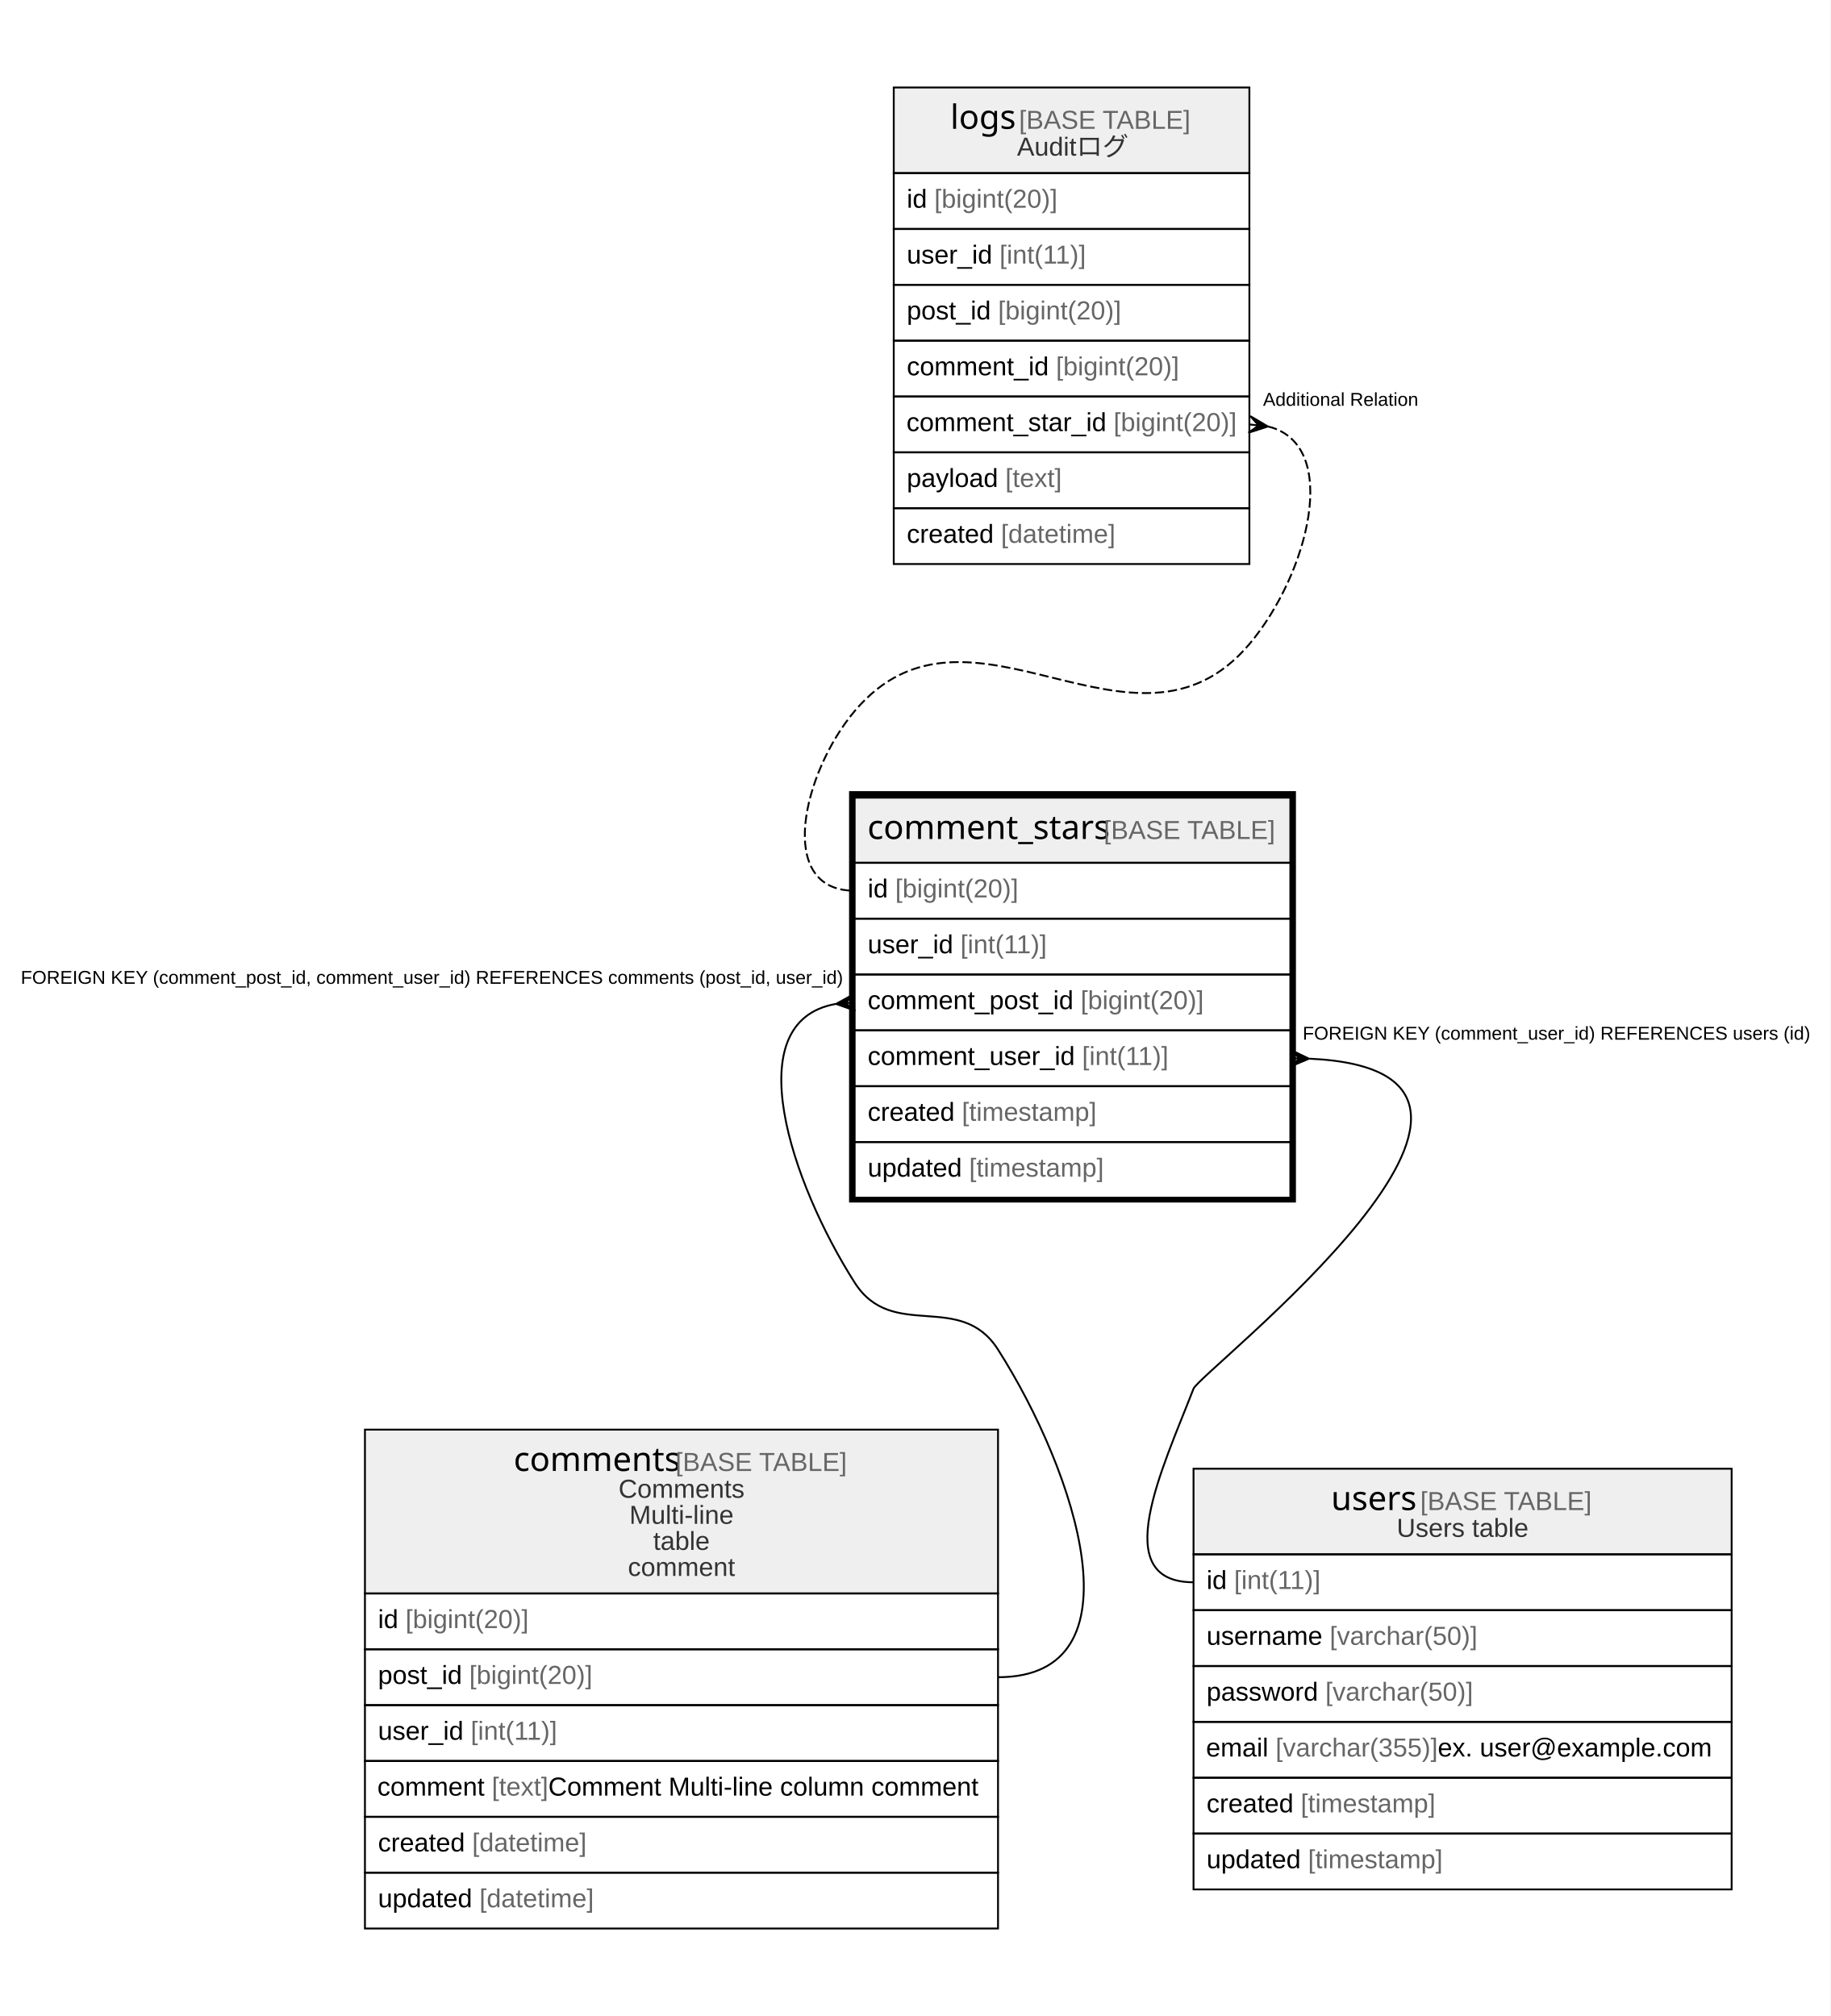
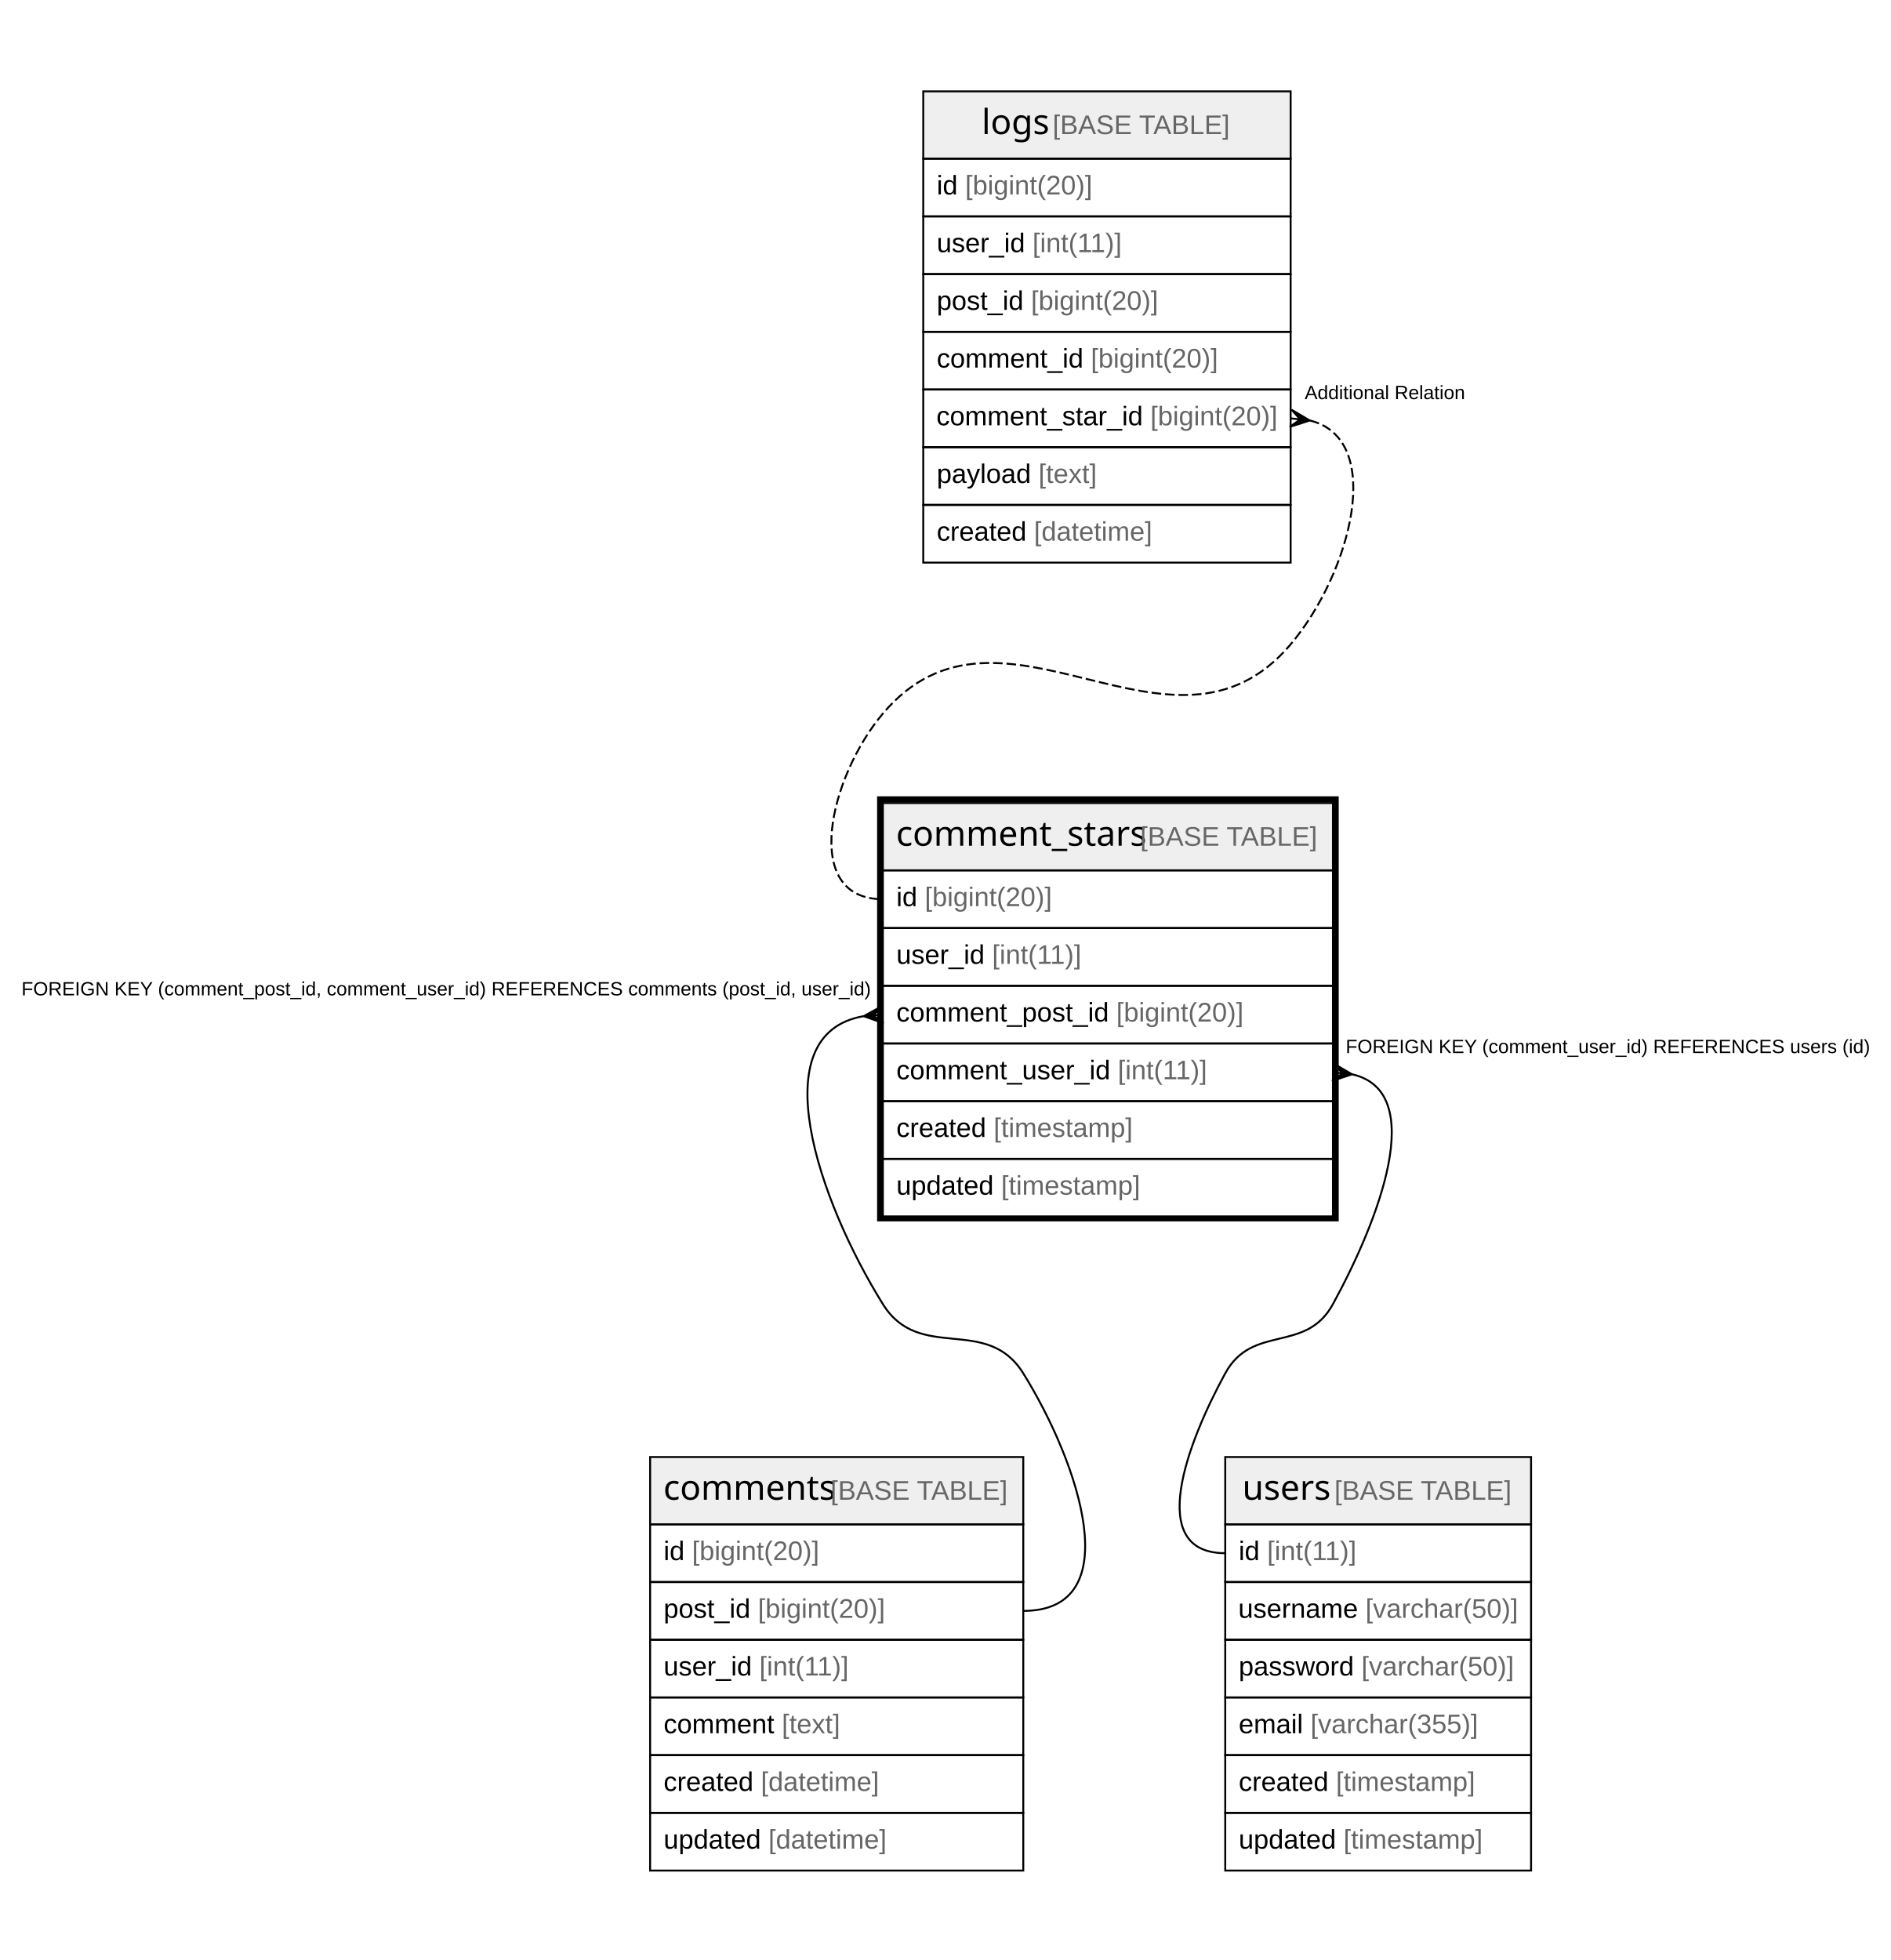
- <svg xmlns="http://www.w3.org/2000/svg" width="983pt" height="1083pt" viewBox="0.00 0.00 983.00 1083.00">
-   <g id="graph0" class="graph" transform="scale(1 1) rotate(0) translate(4 1079)">
-     <polygon fill="#ffffff" stroke="transparent" points="-4,4 -4,-1079 979,-1079 979,4 -4,4" />
+ <svg xmlns="http://www.w3.org/2000/svg" width="983pt" height="1019pt" viewBox="0.00 0.00 983.00 1019.00">
+   <g id="graph0" class="graph" transform="scale(1 1) rotate(0) translate(4 1015)">
+     <polygon fill="#ffffff" stroke="transparent" points="-4,4 -4,-1015 979,-1015 979,4 -4,4" />
    <g id="node1" class="node">
-       <polygon fill="#efefef" stroke="transparent" points="455,-615.5 455,-650.5 689,-650.5 689,-615.5 455,-615.5" />
-       <polygon fill="none" stroke="#000000" points="455,-615.5 455,-650.5 689,-650.5 689,-615.5 455,-615.5" />
-       <text text-anchor="start" x="461.867" y="-628.3" font-family="Arial Bold" font-size="18.00" fill="#000000">comment_stars</text>
-       <text text-anchor="start" x="584.879" y="-628.3" font-family="Arial" font-size="14.00" fill="#000000"> </text>
-       <text text-anchor="start" x="588.77" y="-628.3" font-family="Arial" font-size="14.00" fill="#666666">[BASE TABLE]</text>
-       <polygon fill="none" stroke="#000000" points="455,-585.5 455,-615.5 689,-615.5 689,-585.5 455,-585.5" />
-       <text text-anchor="start" x="462" y="-596.9" font-family="Arial" font-size="14.00" fill="#000000">id </text>
-       <text text-anchor="start" x="476.78" y="-596.9" font-family="Arial" font-size="14.00" fill="#666666">[bigint(20)]</text>
-       <polygon fill="none" stroke="#000000" points="455,-555.5 455,-585.5 689,-585.5 689,-555.5 455,-555.5" />
-       <text text-anchor="start" x="462" y="-566.9" font-family="Arial" font-size="14.00" fill="#000000">user_id </text>
-       <text text-anchor="start" x="511.788" y="-566.9" font-family="Arial" font-size="14.00" fill="#666666">[int(11)]</text>
-       <polygon fill="none" stroke="#000000" points="455,-525.5 455,-555.5 689,-555.5 689,-525.5 455,-525.5" />
-       <text text-anchor="start" x="462" y="-536.9" font-family="Arial" font-size="14.00" fill="#000000">comment_post_id </text>
-       <text text-anchor="start" x="576.36" y="-536.9" font-family="Arial" font-size="14.00" fill="#666666">[bigint(20)]</text>
-       <polygon fill="none" stroke="#000000" points="455,-495.5 455,-525.5 689,-525.5 689,-495.5 455,-495.5" />
-       <text text-anchor="start" x="462" y="-506.9" font-family="Arial" font-size="14.00" fill="#000000">comment_user_id </text>
-       <text text-anchor="start" x="577.13" y="-506.9" font-family="Arial" font-size="14.00" fill="#666666">[int(11)]</text>
-       <polygon fill="none" stroke="#000000" points="455,-465.5 455,-495.5 689,-495.5 689,-465.5 455,-465.5" />
-       <text text-anchor="start" x="462" y="-476.9" font-family="Arial" font-size="14.00" fill="#000000">created </text>
-       <text text-anchor="start" x="512.572" y="-476.9" font-family="Arial" font-size="14.00" fill="#666666">[timestamp]</text>
-       <polygon fill="none" stroke="#000000" points="455,-435.5 455,-465.5 689,-465.5 689,-435.5 455,-435.5" />
-       <text text-anchor="start" x="462" y="-446.9" font-family="Arial" font-size="14.00" fill="#000000">updated </text>
-       <text text-anchor="start" x="516.477" y="-446.9" font-family="Arial" font-size="14.00" fill="#666666">[timestamp]</text>
-       <polygon fill="none" stroke="#000000" stroke-width="3" points="453.5,-434.5 453.5,-652.5 690.5,-652.5 690.5,-434.5 453.5,-434.5" />
+       <polygon fill="#efefef" stroke="transparent" points="455,-562.5 455,-597.5 689,-597.5 689,-562.5 455,-562.5" />
+       <polygon fill="none" stroke="#000000" points="455,-562.5 455,-597.5 689,-597.5 689,-562.5 455,-562.5" />
+       <text text-anchor="start" x="461.867" y="-575.3" font-family="Arial Bold" font-size="18.00" fill="#000000">comment_stars</text>
+       <text text-anchor="start" x="584.879" y="-575.3" font-family="Arial" font-size="14.00" fill="#000000"> </text>
+       <text text-anchor="start" x="588.77" y="-575.3" font-family="Arial" font-size="14.00" fill="#666666">[BASE TABLE]</text>
+       <polygon fill="none" stroke="#000000" points="455,-532.5 455,-562.5 689,-562.5 689,-532.5 455,-532.5" />
+       <text text-anchor="start" x="462" y="-543.9" font-family="Arial" font-size="14.00" fill="#000000">id </text>
+       <text text-anchor="start" x="476.78" y="-543.9" font-family="Arial" font-size="14.00" fill="#666666">[bigint(20)]</text>
+       <polygon fill="none" stroke="#000000" points="455,-502.5 455,-532.5 689,-532.5 689,-502.5 455,-502.5" />
+       <text text-anchor="start" x="462" y="-513.9" font-family="Arial" font-size="14.00" fill="#000000">user_id </text>
+       <text text-anchor="start" x="511.788" y="-513.9" font-family="Arial" font-size="14.00" fill="#666666">[int(11)]</text>
+       <polygon fill="none" stroke="#000000" points="455,-472.5 455,-502.5 689,-502.5 689,-472.5 455,-472.5" />
+       <text text-anchor="start" x="462" y="-483.9" font-family="Arial" font-size="14.00" fill="#000000">comment_post_id </text>
+       <text text-anchor="start" x="576.36" y="-483.9" font-family="Arial" font-size="14.00" fill="#666666">[bigint(20)]</text>
+       <polygon fill="none" stroke="#000000" points="455,-442.5 455,-472.5 689,-472.5 689,-442.5 455,-442.5" />
+       <text text-anchor="start" x="462" y="-453.9" font-family="Arial" font-size="14.00" fill="#000000">comment_user_id </text>
+       <text text-anchor="start" x="577.13" y="-453.9" font-family="Arial" font-size="14.00" fill="#666666">[int(11)]</text>
+       <polygon fill="none" stroke="#000000" points="455,-412.5 455,-442.5 689,-442.5 689,-412.5 455,-412.5" />
+       <text text-anchor="start" x="462" y="-423.9" font-family="Arial" font-size="14.00" fill="#000000">created </text>
+       <text text-anchor="start" x="512.572" y="-423.9" font-family="Arial" font-size="14.00" fill="#666666">[timestamp]</text>
+       <polygon fill="none" stroke="#000000" points="455,-382.5 455,-412.5 689,-412.5 689,-382.5 455,-382.5" />
+       <text text-anchor="start" x="462" y="-393.9" font-family="Arial" font-size="14.00" fill="#000000">updated </text>
+       <text text-anchor="start" x="516.477" y="-393.9" font-family="Arial" font-size="14.00" fill="#666666">[timestamp]</text>
+       <polygon fill="none" stroke="#000000" stroke-width="3" points="453.5,-381.5 453.5,-599.5 690.5,-599.5 690.5,-381.5 453.5,-381.5" />
    </g>
    <g id="node3" class="node">
-       <polygon fill="#efefef" stroke="transparent" points="192,-223 192,-311 532,-311 532,-223 192,-223" />
-       <polygon fill="none" stroke="#000000" points="192,-223 192,-311 532,-311 532,-223 192,-223" />
-       <text text-anchor="start" x="271.87" y="-288.8" font-family="Arial Bold" font-size="18.00" fill="#000000">comments</text>
-       <text text-anchor="start" x="354.876" y="-288.8" font-family="Arial" font-size="14.00" fill="#000000"> </text>
-       <text text-anchor="start" x="358.766" y="-288.8" font-family="Arial" font-size="14.00" fill="#666666">[BASE TABLE]</text>
-       <text text-anchor="start" x="328.167" y="-274.4" font-family="Arial" font-size="14.00" fill="#333333">Comments</text>
-       <text text-anchor="start" x="334.007" y="-260.4" font-family="Arial" font-size="14.00" fill="#333333">Multi-line</text>
-       <text text-anchor="start" x="346.827" y="-246.4" font-family="Arial" font-size="14.00" fill="#333333">table</text>
-       <text text-anchor="start" x="333.22" y="-232.4" font-family="Arial" font-size="14.00" fill="#333333">comment</text>
-       <polygon fill="none" stroke="#000000" points="192,-193 192,-223 532,-223 532,-193 192,-193" />
-       <text text-anchor="start" x="199" y="-204.4" font-family="Arial" font-size="14.00" fill="#000000">id </text>
-       <text text-anchor="start" x="213.78" y="-204.4" font-family="Arial" font-size="14.00" fill="#666666">[bigint(20)]</text>
-       <polygon fill="none" stroke="#000000" points="192,-163 192,-193 532,-193 532,-163 192,-163" />
-       <text text-anchor="start" x="199" y="-174.4" font-family="Arial" font-size="14.00" fill="#000000">post_id </text>
-       <text text-anchor="start" x="248.018" y="-174.4" font-family="Arial" font-size="14.00" fill="#666666">[bigint(20)]</text>
-       <polygon fill="none" stroke="#000000" points="192,-133 192,-163 532,-163 532,-133 192,-133" />
-       <text text-anchor="start" x="199" y="-144.4" font-family="Arial" font-size="14.00" fill="#000000">user_id </text>
-       <text text-anchor="start" x="248.788" y="-144.4" font-family="Arial" font-size="14.00" fill="#666666">[int(11)]</text>
-       <polygon fill="none" stroke="#000000" points="192,-103 192,-133 532,-133 532,-103 192,-103" />
-       <text text-anchor="start" x="198.658" y="-114.4" font-family="Arial" font-size="14.00" fill="#000000">comment </text>
-       <text text-anchor="start" x="260.108" y="-114.4" font-family="Arial" font-size="14.00" fill="#666666">[text]</text>
-       <text text-anchor="start" x="290.453" y="-114.4" font-family="Arial" font-size="14.00" fill="#000000"> Comment Multi-line column comment</text>
-       <polygon fill="none" stroke="#000000" points="192,-73 192,-103 532,-103 532,-73 192,-73" />
-       <text text-anchor="start" x="199" y="-84.4" font-family="Arial" font-size="14.00" fill="#000000">created </text>
-       <text text-anchor="start" x="249.572" y="-84.4" font-family="Arial" font-size="14.00" fill="#666666">[datetime]</text>
-       <polygon fill="none" stroke="#000000" points="192,-43 192,-73 532,-73 532,-43 192,-43" />
-       <text text-anchor="start" x="199" y="-54.4" font-family="Arial" font-size="14.00" fill="#000000">updated </text>
-       <text text-anchor="start" x="253.477" y="-54.4" font-family="Arial" font-size="14.00" fill="#666666">[datetime]</text>
+       <polygon fill="#efefef" stroke="transparent" points="334,-222.5 334,-257.5 528,-257.5 528,-222.5 334,-222.5" />
+       <polygon fill="none" stroke="#000000" points="334,-222.5 334,-257.5 528,-257.5 528,-222.5 334,-222.5" />
+       <text text-anchor="start" x="340.87" y="-235.3" font-family="Arial Bold" font-size="18.00" fill="#000000">comments</text>
+       <text text-anchor="start" x="423.876" y="-235.3" font-family="Arial" font-size="14.00" fill="#000000"> </text>
+       <text text-anchor="start" x="427.766" y="-235.3" font-family="Arial" font-size="14.00" fill="#666666">[BASE TABLE]</text>
+       <polygon fill="none" stroke="#000000" points="334,-192.5 334,-222.5 528,-222.5 528,-192.5 334,-192.5" />
+       <text text-anchor="start" x="341" y="-203.9" font-family="Arial" font-size="14.00" fill="#000000">id </text>
+       <text text-anchor="start" x="355.78" y="-203.9" font-family="Arial" font-size="14.00" fill="#666666">[bigint(20)]</text>
+       <polygon fill="none" stroke="#000000" points="334,-162.5 334,-192.5 528,-192.5 528,-162.5 334,-162.5" />
+       <text text-anchor="start" x="341" y="-173.9" font-family="Arial" font-size="14.00" fill="#000000">post_id </text>
+       <text text-anchor="start" x="390.018" y="-173.9" font-family="Arial" font-size="14.00" fill="#666666">[bigint(20)]</text>
+       <polygon fill="none" stroke="#000000" points="334,-132.5 334,-162.5 528,-162.5 528,-132.5 334,-132.5" />
+       <text text-anchor="start" x="341" y="-143.9" font-family="Arial" font-size="14.00" fill="#000000">user_id </text>
+       <text text-anchor="start" x="390.788" y="-143.9" font-family="Arial" font-size="14.00" fill="#666666">[int(11)]</text>
+       <polygon fill="none" stroke="#000000" points="334,-102.5 334,-132.5 528,-132.5 528,-102.5 334,-102.5" />
+       <text text-anchor="start" x="341" y="-113.9" font-family="Arial" font-size="14.00" fill="#000000">comment </text>
+       <text text-anchor="start" x="402.45" y="-113.9" font-family="Arial" font-size="14.00" fill="#666666">[text]</text>
+       <polygon fill="none" stroke="#000000" points="334,-72.5 334,-102.5 528,-102.5 528,-72.5 334,-72.5" />
+       <text text-anchor="start" x="341" y="-83.9" font-family="Arial" font-size="14.00" fill="#000000">created </text>
+       <text text-anchor="start" x="391.572" y="-83.9" font-family="Arial" font-size="14.00" fill="#666666">[datetime]</text>
+       <polygon fill="none" stroke="#000000" points="334,-42.5 334,-72.5 528,-72.5 528,-42.5 334,-42.5" />
+       <text text-anchor="start" x="341" y="-53.9" font-family="Arial" font-size="14.00" fill="#000000">updated </text>
+       <text text-anchor="start" x="395.477" y="-53.9" font-family="Arial" font-size="14.00" fill="#666666">[datetime]</text>
    </g>
    <g id="edge2" class="edge">
-       <path fill="none" stroke="#000000" d="M444.889,-539.678C391.514,-530.324 421.053,-443.346 455,-390 475.282,-358.128 511.718,-385.872 532,-354 573.996,-288.007 610.222,-178 532,-178" />
-       <polygon fill="#000000" stroke="#000000" points="445.033,-539.689 454.635,-544.985 450.017,-540.095 455,-540.5 455,-540.5 455,-540.5 450.017,-540.095 455.365,-536.015 445.033,-539.689 445.033,-539.689" />
-       <text text-anchor="start" x="7.144" y="-550.5" font-family="Arial" font-size="10.00" fill="#000000">FOREIGN KEY (comment_post_id, comment_user_id) REFERENCES comments (post_id, user_id)</text>
+       <path fill="none" stroke="#000000" d="M444.894,-486.681C391.575,-477.362 421.61,-390.696 455,-337 474.103,-306.28 508.897,-331.72 528,-301 556.985,-254.388 582.889,-177.5 528,-177.5" />
+       <polygon fill="#000000" stroke="#000000" points="445.033,-486.692 454.636,-491.985 450.016,-487.096 455,-487.5 455,-487.5 455,-487.5 450.016,-487.096 455.364,-483.015 445.033,-486.692 445.033,-486.692" />
+       <text text-anchor="start" x="7.144" y="-497.5" font-family="Arial" font-size="10.00" fill="#000000">FOREIGN KEY (comment_post_id, comment_user_id) REFERENCES comments (post_id, user_id)</text>
    </g>
    <g id="node4" class="node">
-       <polygon fill="#efefef" stroke="transparent" points="637,-244 637,-290 926,-290 926,-244 637,-244" />
-       <polygon fill="none" stroke="#000000" points="637,-244 637,-290 926,-290 926,-244 637,-244" />
-       <text text-anchor="start" x="710.871" y="-267.8" font-family="Arial Bold" font-size="18.00" fill="#000000">users</text>
-       <text text-anchor="start" x="754.875" y="-267.8" font-family="Arial" font-size="14.00" fill="#000000"> </text>
-       <text text-anchor="start" x="758.766" y="-267.8" font-family="Arial" font-size="14.00" fill="#666666">[BASE TABLE]</text>
-       <text text-anchor="start" x="746.107" y="-253.4" font-family="Arial" font-size="14.00" fill="#333333">Users table</text>
-       <polygon fill="none" stroke="#000000" points="637,-214 637,-244 926,-244 926,-214 637,-214" />
-       <text text-anchor="start" x="644" y="-225.4" font-family="Arial" font-size="14.00" fill="#000000">id </text>
-       <text text-anchor="start" x="658.78" y="-225.4" font-family="Arial" font-size="14.00" fill="#666666">[int(11)]</text>
-       <polygon fill="none" stroke="#000000" points="637,-184 637,-214 926,-214 926,-184 637,-184" />
-       <text text-anchor="start" x="644" y="-195.4" font-family="Arial" font-size="14.00" fill="#000000">username </text>
-       <text text-anchor="start" x="710.125" y="-195.4" font-family="Arial" font-size="14.00" fill="#666666">[varchar(50)]</text>
-       <polygon fill="none" stroke="#000000" points="637,-154 637,-184 926,-184 926,-154 637,-154" />
-       <text text-anchor="start" x="644" y="-165.4" font-family="Arial" font-size="14.00" fill="#000000">password </text>
-       <text text-anchor="start" x="707.788" y="-165.4" font-family="Arial" font-size="14.00" fill="#666666">[varchar(50)]</text>
-       <polygon fill="none" stroke="#000000" points="637,-124 637,-154 926,-154 926,-124 637,-124" />
-       <text text-anchor="start" x="643.716" y="-135.4" font-family="Arial" font-size="14.00" fill="#000000">email </text>
-       <text text-anchor="start" x="681.045" y="-135.4" font-family="Arial" font-size="14.00" fill="#666666">[varchar(355)]</text>
-       <text text-anchor="start" x="768.164" y="-135.4" font-family="Arial" font-size="14.00" fill="#000000"> ex. user@example.com</text>
-       <polygon fill="none" stroke="#000000" points="637,-94 637,-124 926,-124 926,-94 637,-94" />
-       <text text-anchor="start" x="644" y="-105.4" font-family="Arial" font-size="14.00" fill="#000000">created </text>
-       <text text-anchor="start" x="694.572" y="-105.4" font-family="Arial" font-size="14.00" fill="#666666">[timestamp]</text>
-       <polygon fill="none" stroke="#000000" points="637,-64 637,-94 926,-94 926,-64 637,-64" />
-       <text text-anchor="start" x="644" y="-75.4" font-family="Arial" font-size="14.00" fill="#000000">updated </text>
-       <text text-anchor="start" x="698.477" y="-75.4" font-family="Arial" font-size="14.00" fill="#666666">[timestamp]</text>
+       <polygon fill="#efefef" stroke="transparent" points="633,-222.5 633,-257.5 792,-257.5 792,-222.5 633,-222.5" />
+       <polygon fill="none" stroke="#000000" points="633,-222.5 633,-257.5 792,-257.5 792,-222.5 633,-222.5" />
+       <text text-anchor="start" x="641.871" y="-235.3" font-family="Arial Bold" font-size="18.00" fill="#000000">users</text>
+       <text text-anchor="start" x="685.875" y="-235.3" font-family="Arial" font-size="14.00" fill="#000000"> </text>
+       <text text-anchor="start" x="689.766" y="-235.3" font-family="Arial" font-size="14.00" fill="#666666">[BASE TABLE]</text>
+       <polygon fill="none" stroke="#000000" points="633,-192.5 633,-222.5 792,-222.5 792,-192.5 633,-192.5" />
+       <text text-anchor="start" x="640" y="-203.9" font-family="Arial" font-size="14.00" fill="#000000">id </text>
+       <text text-anchor="start" x="654.78" y="-203.9" font-family="Arial" font-size="14.00" fill="#666666">[int(11)]</text>
+       <polygon fill="none" stroke="#000000" points="633,-162.5 633,-192.5 792,-192.5 792,-162.5 633,-162.5" />
+       <text text-anchor="start" x="639.769" y="-173.9" font-family="Arial" font-size="14.00" fill="#000000">username </text>
+       <text text-anchor="start" x="705.894" y="-173.9" font-family="Arial" font-size="14.00" fill="#666666">[varchar(50)]</text>
+       <polygon fill="none" stroke="#000000" points="633,-132.5 633,-162.5 792,-162.5 792,-132.5 633,-132.5" />
+       <text text-anchor="start" x="640" y="-143.9" font-family="Arial" font-size="14.00" fill="#000000">password </text>
+       <text text-anchor="start" x="703.788" y="-143.9" font-family="Arial" font-size="14.00" fill="#666666">[varchar(50)]</text>
+       <polygon fill="none" stroke="#000000" points="633,-102.5 633,-132.5 792,-132.5 792,-102.5 633,-102.5" />
+       <text text-anchor="start" x="640" y="-113.9" font-family="Arial" font-size="14.00" fill="#000000">email </text>
+       <text text-anchor="start" x="677.33" y="-113.9" font-family="Arial" font-size="14.00" fill="#666666">[varchar(355)]</text>
+       <polygon fill="none" stroke="#000000" points="633,-72.5 633,-102.5 792,-102.5 792,-72.5 633,-72.5" />
+       <text text-anchor="start" x="640" y="-83.9" font-family="Arial" font-size="14.00" fill="#000000">created </text>
+       <text text-anchor="start" x="690.572" y="-83.9" font-family="Arial" font-size="14.00" fill="#666666">[timestamp]</text>
+       <polygon fill="none" stroke="#000000" points="633,-42.5 633,-72.5 792,-72.5 792,-42.5 633,-42.5" />
+       <text text-anchor="start" x="640" y="-53.9" font-family="Arial" font-size="14.00" fill="#000000">updated </text>
+       <text text-anchor="start" x="694.477" y="-53.9" font-family="Arial" font-size="14.00" fill="#666666">[timestamp]</text>
    </g>
    <g id="edge3" class="edge">
-       <path fill="none" stroke="#000000" d="M699.442,-510.27C849.967,-503.345 640.514,-342.067 637,-333 620.295,-289.902 590.778,-229 637,-229" />
-       <polygon fill="#000000" stroke="#000000" points="698.998,-510.28 688.901,-506.001 693.999,-510.39 689,-510.5 689,-510.5 689,-510.5 693.999,-510.39 689.099,-514.999 698.998,-510.28 698.998,-510.28" />
-       <text text-anchor="start" x="695.609" y="-520.5" font-family="Arial" font-size="10.00" fill="#000000">FOREIGN KEY (comment_user_id) REFERENCES users (id)</text>
+       <path fill="none" stroke="#000000" d="M699.118,-456.445C738.644,-447.296 712.859,-380.701 689,-337 674.822,-311.03 647.178,-326.97 633,-301 613.087,-264.526 591.444,-207.5 633,-207.5" />
+       <polygon fill="#000000" stroke="#000000" points="698.946,-456.463 688.533,-453.024 693.973,-456.981 689,-457.5 689,-457.5 689,-457.5 693.973,-456.981 689.467,-461.976 698.946,-456.463 698.946,-456.463" />
+       <text text-anchor="start" x="695.609" y="-467.5" font-family="Arial" font-size="10.00" fill="#000000">FOREIGN KEY (comment_user_id) REFERENCES users (id)</text>
    </g>
    <g id="node2" class="node">
-       <polygon fill="#efefef" stroke="transparent" points="476,-986 476,-1032 667,-1032 667,-986 476,-986" />
-       <polygon fill="none" stroke="#000000" points="476,-986 476,-1032 667,-1032 667,-986 476,-986" />
-       <text text-anchor="start" x="506.37" y="-1009.8" font-family="Arial Bold" font-size="18.00" fill="#000000">logs</text>
-       <text text-anchor="start" x="539.376" y="-1009.8" font-family="Arial" font-size="14.00" fill="#000000"> </text>
-       <text text-anchor="start" x="543.267" y="-1009.8" font-family="Arial" font-size="14.00" fill="#666666">[BASE TABLE]</text>
-       <text text-anchor="start" x="542.206" y="-995.4" font-family="Arial" font-size="14.00" fill="#333333">Auditログ</text>
-       <polygon fill="none" stroke="#000000" points="476,-956 476,-986 667,-986 667,-956 476,-956" />
-       <text text-anchor="start" x="483" y="-967.4" font-family="Arial" font-size="14.00" fill="#000000">id </text>
-       <text text-anchor="start" x="497.78" y="-967.4" font-family="Arial" font-size="14.00" fill="#666666">[bigint(20)]</text>
-       <polygon fill="none" stroke="#000000" points="476,-926 476,-956 667,-956 667,-926 476,-926" />
-       <text text-anchor="start" x="483" y="-937.4" font-family="Arial" font-size="14.00" fill="#000000">user_id </text>
-       <text text-anchor="start" x="532.788" y="-937.4" font-family="Arial" font-size="14.00" fill="#666666">[int(11)]</text>
-       <polygon fill="none" stroke="#000000" points="476,-896 476,-926 667,-926 667,-896 476,-896" />
-       <text text-anchor="start" x="483" y="-907.4" font-family="Arial" font-size="14.00" fill="#000000">post_id </text>
-       <text text-anchor="start" x="532.018" y="-907.4" font-family="Arial" font-size="14.00" fill="#666666">[bigint(20)]</text>
-       <polygon fill="none" stroke="#000000" points="476,-866 476,-896 667,-896 667,-866 476,-866" />
-       <text text-anchor="start" x="483" y="-877.4" font-family="Arial" font-size="14.00" fill="#000000">comment_id </text>
-       <text text-anchor="start" x="563.122" y="-877.4" font-family="Arial" font-size="14.00" fill="#666666">[bigint(20)]</text>
-       <polygon fill="none" stroke="#000000" points="476,-836 476,-866 667,-866 667,-836 476,-836" />
-       <text text-anchor="start" x="482.821" y="-847.4" font-family="Arial" font-size="14.00" fill="#000000">comment_star_id </text>
-       <text text-anchor="start" x="594.06" y="-847.4" font-family="Arial" font-size="14.00" fill="#666666">[bigint(20)]</text>
-       <polygon fill="none" stroke="#000000" points="476,-806 476,-836 667,-836 667,-806 476,-806" />
-       <text text-anchor="start" x="483" y="-817.4" font-family="Arial" font-size="14.00" fill="#000000">payload </text>
-       <text text-anchor="start" x="535.91" y="-817.4" font-family="Arial" font-size="14.00" fill="#666666">[text]</text>
-       <polygon fill="none" stroke="#000000" points="476,-776 476,-806 667,-806 667,-776 476,-776" />
-       <text text-anchor="start" x="483" y="-787.4" font-family="Arial" font-size="14.00" fill="#000000">created </text>
-       <text text-anchor="start" x="533.572" y="-787.4" font-family="Arial" font-size="14.00" fill="#666666">[datetime]</text>
+       <polygon fill="#efefef" stroke="transparent" points="476,-932.5 476,-967.5 667,-967.5 667,-932.5 476,-932.5" />
+       <polygon fill="none" stroke="#000000" points="476,-932.5 476,-967.5 667,-967.5 667,-932.5 476,-932.5" />
+       <text text-anchor="start" x="506.37" y="-945.3" font-family="Arial Bold" font-size="18.00" fill="#000000">logs</text>
+       <text text-anchor="start" x="539.376" y="-945.3" font-family="Arial" font-size="14.00" fill="#000000"> </text>
+       <text text-anchor="start" x="543.267" y="-945.3" font-family="Arial" font-size="14.00" fill="#666666">[BASE TABLE]</text>
+       <polygon fill="none" stroke="#000000" points="476,-902.5 476,-932.5 667,-932.5 667,-902.5 476,-902.5" />
+       <text text-anchor="start" x="483" y="-913.9" font-family="Arial" font-size="14.00" fill="#000000">id </text>
+       <text text-anchor="start" x="497.78" y="-913.9" font-family="Arial" font-size="14.00" fill="#666666">[bigint(20)]</text>
+       <polygon fill="none" stroke="#000000" points="476,-872.5 476,-902.5 667,-902.5 667,-872.5 476,-872.5" />
+       <text text-anchor="start" x="483" y="-883.9" font-family="Arial" font-size="14.00" fill="#000000">user_id </text>
+       <text text-anchor="start" x="532.788" y="-883.9" font-family="Arial" font-size="14.00" fill="#666666">[int(11)]</text>
+       <polygon fill="none" stroke="#000000" points="476,-842.5 476,-872.5 667,-872.5 667,-842.5 476,-842.5" />
+       <text text-anchor="start" x="483" y="-853.9" font-family="Arial" font-size="14.00" fill="#000000">post_id </text>
+       <text text-anchor="start" x="532.018" y="-853.9" font-family="Arial" font-size="14.00" fill="#666666">[bigint(20)]</text>
+       <polygon fill="none" stroke="#000000" points="476,-812.5 476,-842.5 667,-842.5 667,-812.5 476,-812.5" />
+       <text text-anchor="start" x="483" y="-823.9" font-family="Arial" font-size="14.00" fill="#000000">comment_id </text>
+       <text text-anchor="start" x="563.122" y="-823.9" font-family="Arial" font-size="14.00" fill="#666666">[bigint(20)]</text>
+       <polygon fill="none" stroke="#000000" points="476,-782.5 476,-812.5 667,-812.5 667,-782.5 476,-782.5" />
+       <text text-anchor="start" x="482.821" y="-793.9" font-family="Arial" font-size="14.00" fill="#000000">comment_star_id </text>
+       <text text-anchor="start" x="594.06" y="-793.9" font-family="Arial" font-size="14.00" fill="#666666">[bigint(20)]</text>
+       <polygon fill="none" stroke="#000000" points="476,-752.5 476,-782.5 667,-782.5 667,-752.5 476,-752.5" />
+       <text text-anchor="start" x="483" y="-763.9" font-family="Arial" font-size="14.00" fill="#000000">payload </text>
+       <text text-anchor="start" x="535.91" y="-763.9" font-family="Arial" font-size="14.00" fill="#666666">[text]</text>
+       <polygon fill="none" stroke="#000000" points="476,-722.5 476,-752.5 667,-752.5 667,-722.5 476,-722.5" />
+       <text text-anchor="start" x="483" y="-733.9" font-family="Arial" font-size="14.00" fill="#000000">created </text>
+       <text text-anchor="start" x="533.572" y="-733.9" font-family="Arial" font-size="14.00" fill="#666666">[datetime]</text>
    </g>
    <g id="edge1" class="edge">
-       <path fill="none" stroke="#000000" stroke-dasharray="5,2" d="M677.028,-849.884C716.753,-840.228 698.458,-770.251 667,-733 605.337,-659.983 516.663,-770.017 455,-697 427.328,-664.233 412.111,-600.5 455,-600.5" />
-       <polygon fill="#000000" stroke="#000000" points="676.939,-849.894 666.502,-846.528 671.969,-850.447 667,-851 667,-851 667,-851 671.969,-850.447 667.498,-855.472 676.939,-849.894 676.939,-849.894" />
-       <text text-anchor="start" x="674.324" y="-861" font-family="Arial" font-size="10.00" fill="#000000">Additional Relation</text>
+       <path fill="none" stroke="#000000" stroke-dasharray="5,2" d="M676.986,-796.389C716.542,-786.774 698.325,-717.093 667,-680 605.337,-606.983 516.663,-717.017 455,-644 427.328,-611.233 412.111,-547.5 455,-547.5" />
+       <polygon fill="#000000" stroke="#000000" points="676.939,-796.394 666.502,-793.028 671.969,-796.947 667,-797.5 667,-797.5 667,-797.5 671.969,-796.947 667.498,-801.972 676.939,-796.394 676.939,-796.394" />
+       <text text-anchor="start" x="674.324" y="-807.5" font-family="Arial" font-size="10.00" fill="#000000">Additional Relation</text>
    </g>
  </g>
</svg>
